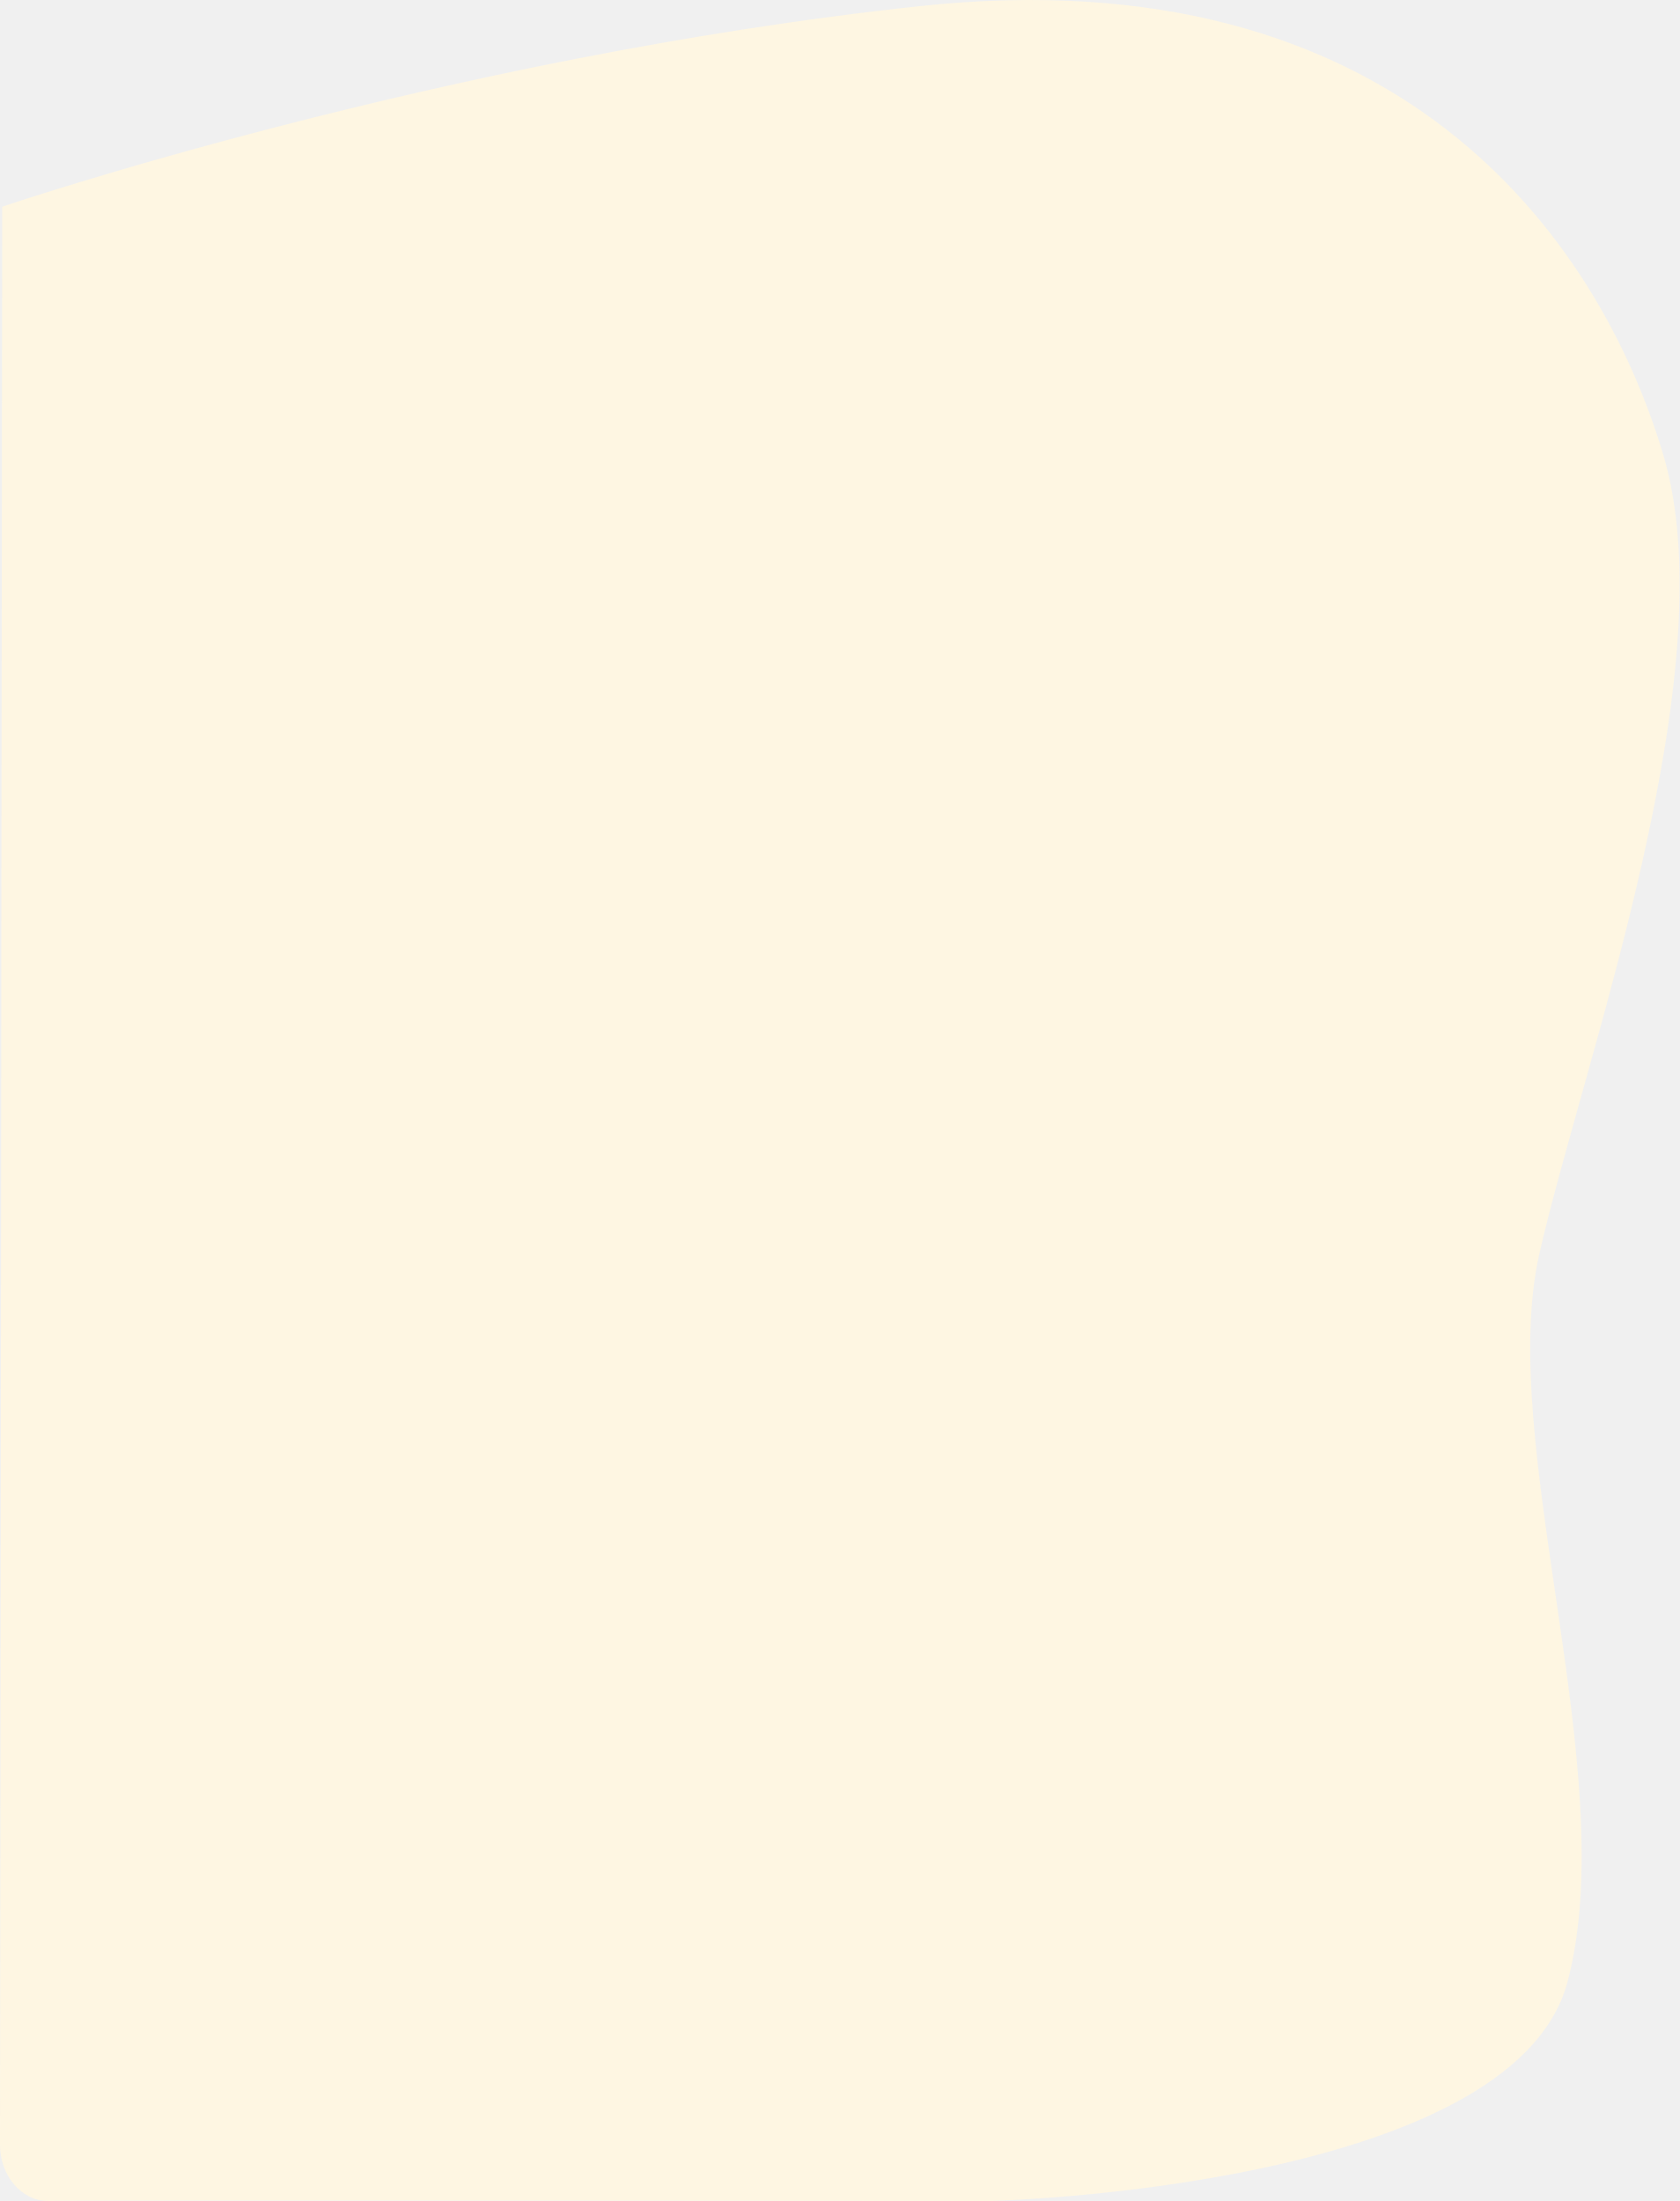
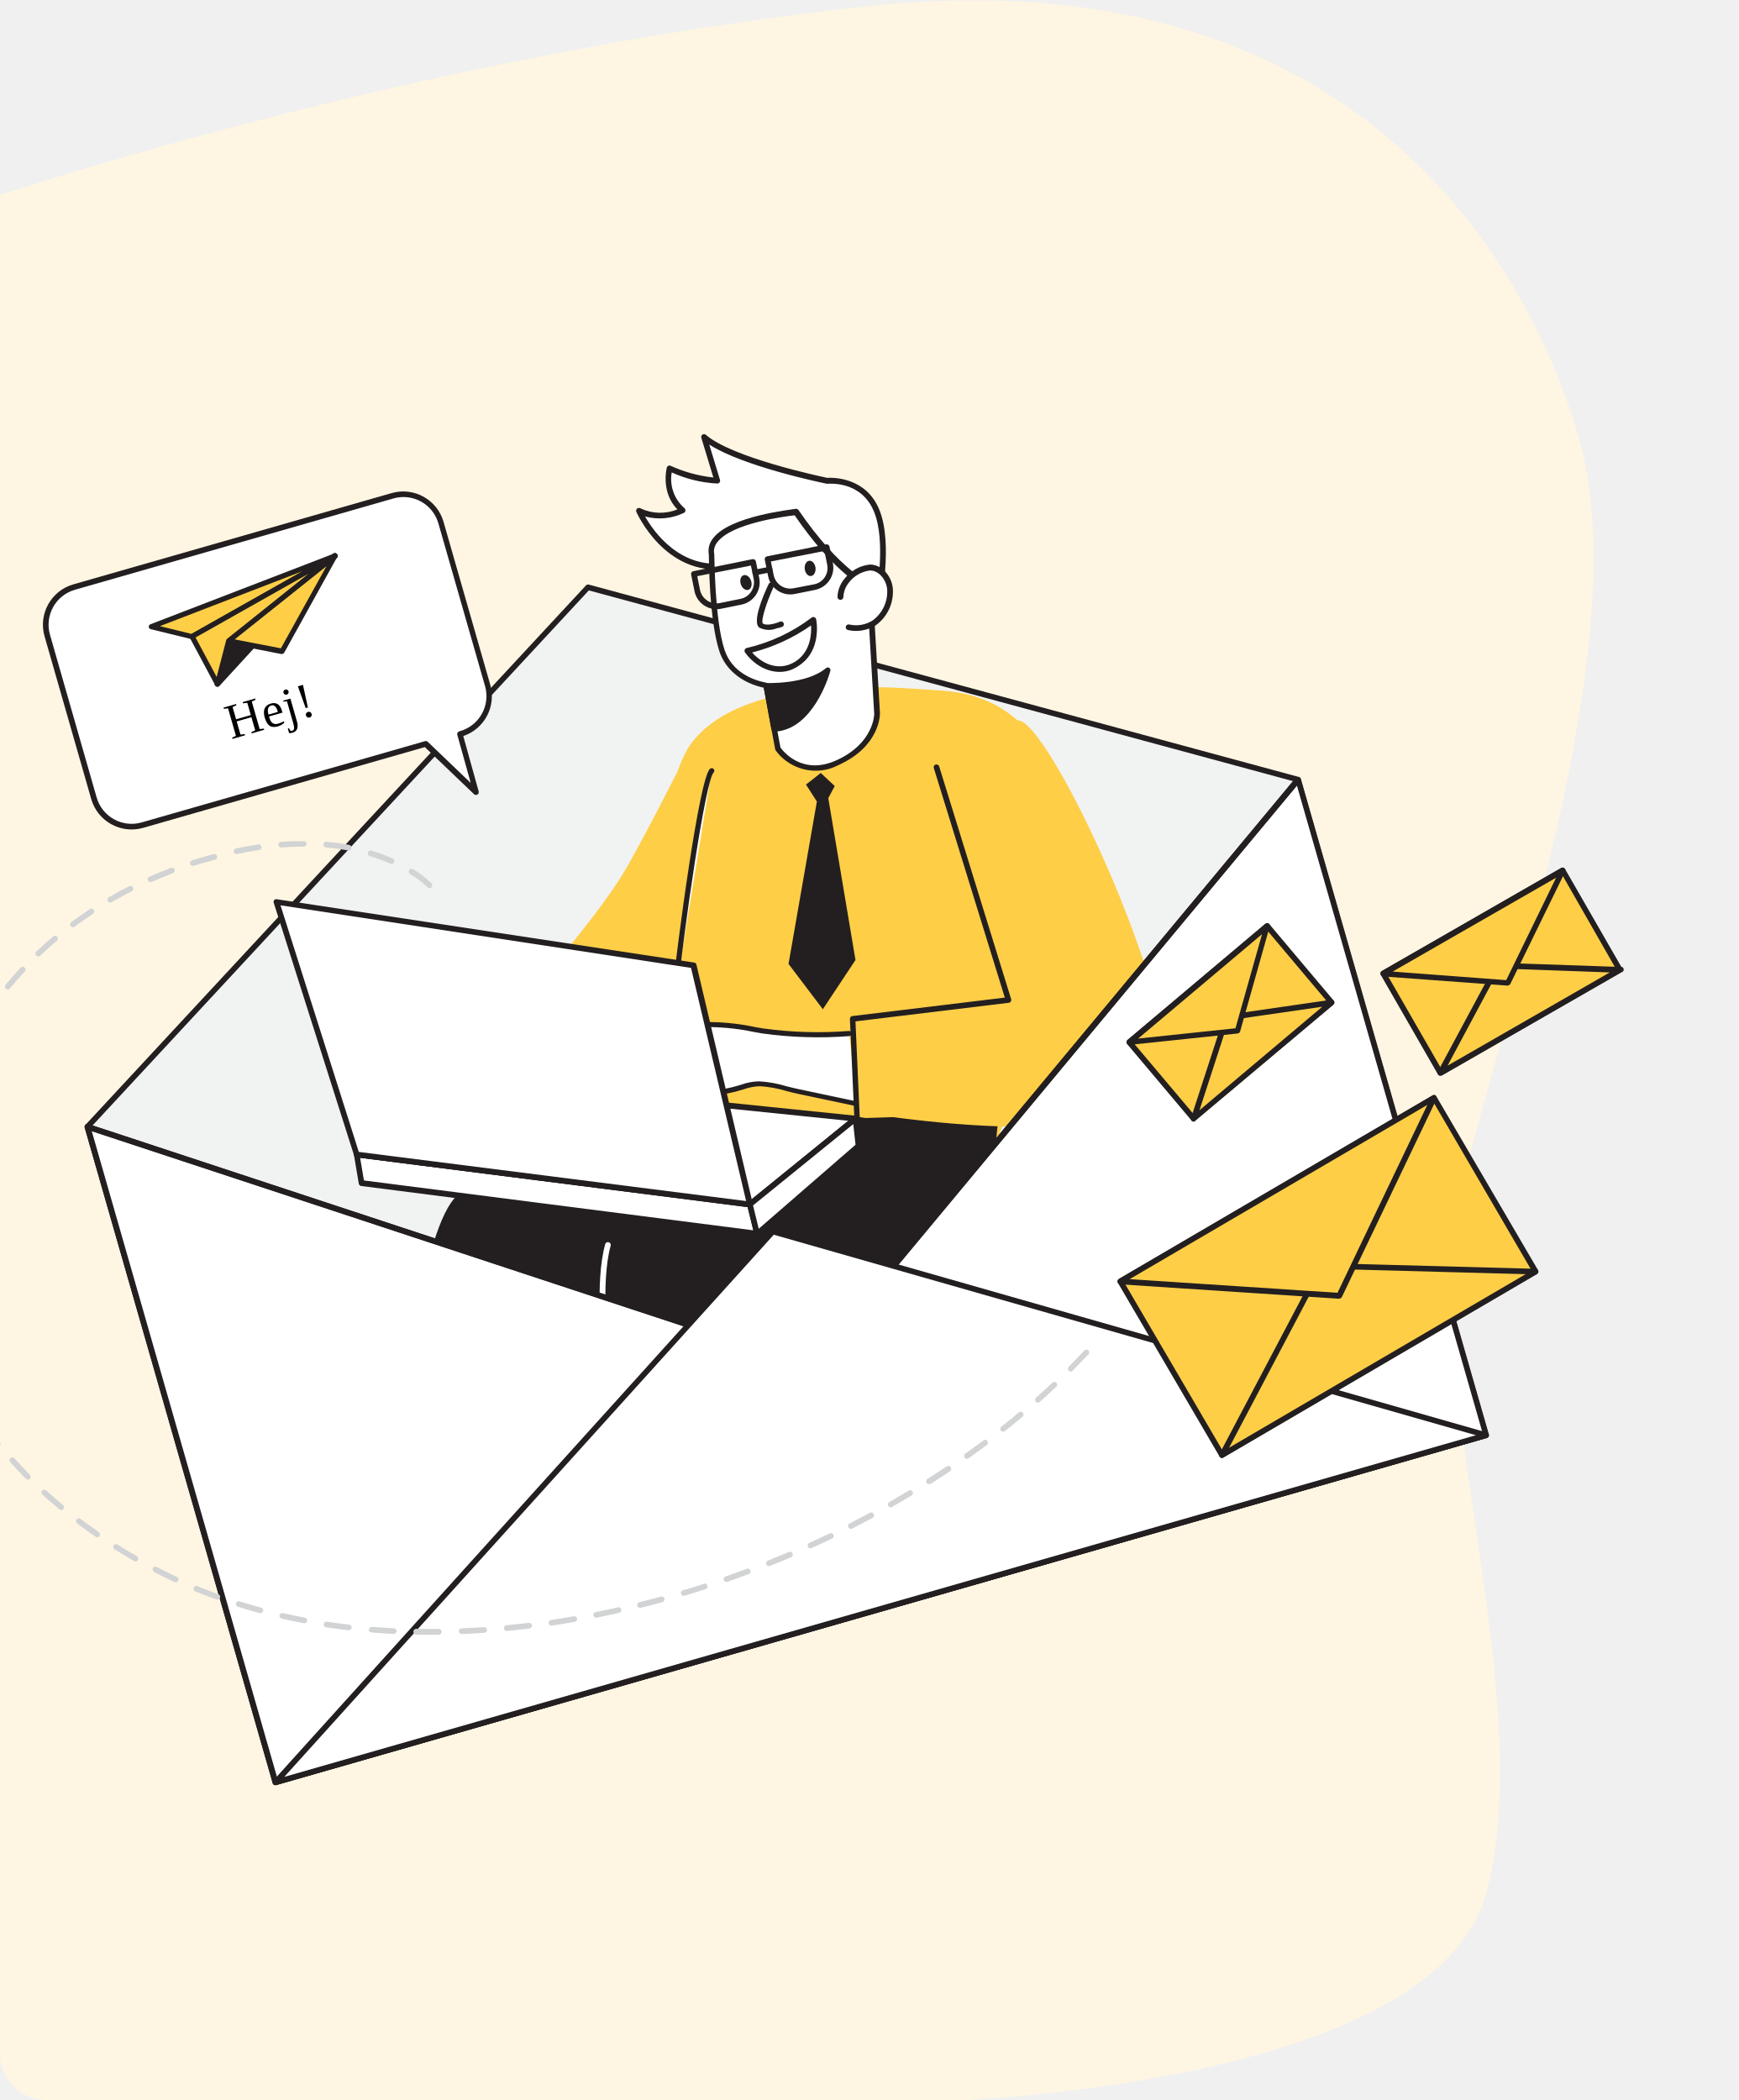
- <svg xmlns="http://www.w3.org/2000/svg" width="451.949" height="592.316" viewBox="0 0 451.949 592.316">
+ <svg xmlns="http://www.w3.org/2000/svg" width="490" height="592" viewBox="0 0 490 592">
  <defs>
-     <style>.a{fill:#fef6e2;}</style>
+     <style>.a{fill:#fef6e2;}.b{clip-path:url(#a);}.c{fill:#f1f2f2;}.d{fill:#231f20;}.e{fill:#fff;}.f{fill:#fece47;}.g{font-size:14px;letter-spacing:0.01em;}.h{fill:#d1d3d4;}</style>
+     <clipPath id="a">
+       <path class="a" d="M0,0H490a0,0,0,0,1,0,0V592a0,0,0,0,1,0,0H13A13,13,0,0,1,0,579V0A0,0,0,0,1,0,0Z" transform="translate(133 3578)" />
+     </clipPath>
  </defs>
-   <path class="a" d="M.589,196.881s118.65-40.28,247.165-54,182.358,62.278,199.8,120.765S425.685,427.821,414.182,478.8s22.354,139.98,7.634,195.7-155.285,59.071-155.285,59.071-252.759-.221-253.56,0C5.807,733.572,0,726.784,0,718.411Z" transform="translate(0 -141.256)" />
+   <g class="b" transform="translate(-133 -3578)">
+     <path class="a" d="M.589,196.881s118.65-40.28,247.165-54,182.358,62.278,199.8,120.765S425.685,427.821,414.182,478.8s22.354,139.98,7.634,195.7-155.285,59.071-155.285,59.071-252.759-.221-253.56,0C5.807,733.572,0,726.784,0,718.411Z" transform="translate(130.21 3436.855)" />
+     <g transform="translate(61.133 3769.266) rotate(-16)">
+       <path class="c" d="M354.938,107.308V299.541H0V107.308L177.477,0Z" transform="translate(57.976 40.799)" />
+       <path class="d" d="M355.782,301.14H.8a.8.8,0,0,1-.8-.8V108.111a.8.8,0,0,1,.4-.685L177.955.119a.78.78,0,0,1,.828,0L356.243,107.426a.8.8,0,0,1,.382.685V300.344a.8.8,0,0,1-.844.8ZM1.64,299.548H355.034V108.525L178.337,1.695,1.64,108.525Z" transform="translate(57.132 39.996)" />
+       <path class="e" d="M57.323,58.867s8.2-15.314,7.132-25.47S53.312,21.426,53.312,21.426,29,8.771,23.369,0l.191,12.83A35.737,35.737,0,0,1,11.573,5.842s-3.789,6.543.3,12.369c0,0-7.163,1.4-11.875-3.343,0,0,2.4,19.262,19.389,21.745C30.58,38.173,45.145,59.615,57.323,58.867Z" transform="translate(255.208 9.201)" />
+       <path class="d" d="M57.471,60.609c-6.718,0-13.929-6.049-20.9-11.891C30.585,43.7,24.95,38.959,20.078,38.259,2.7,35.712.037,15.973.005,15.814a.8.8,0,0,1,1.353-.653,12.926,12.926,0,0,0,9.965,3.184c-3.184-5.842.207-11.859.366-12.114a.78.78,0,0,1,1.194-.223A39.065,39.065,0,0,0,23.549,12.5L23.374.8a.764.764,0,0,1,.557-.764.8.8,0,0,1,.907.318c5.285,8.214,27.858,20.2,29.545,21.092,1.226.271,10.57,2.611,11.637,12.735,1.082,10.363-6.893,25.374-7.227,26.011a.8.8,0,0,1-.653.414Zm.621-.812ZM2.011,17.756c1.21,4.967,5.444,17.033,18.306,18.927,5.3.78,11.143,5.651,17.272,10.809,6.766,5.667,13.738,11.525,19.882,11.525H57.6c1.258-2.467,7.768-15.712,6.829-24.69-.987-9.551-10.077-11.143-10.459-11.27l-.223-.08C52.807,22.5,32.479,11.834,25,3.254l.159,10.411a.812.812,0,0,1-.3.637.8.8,0,0,1-.7.143A35.133,35.133,0,0,1,12.66,7.886a10.857,10.857,0,0,0,.669,10.665.86.86,0,0,1,.08.764.8.8,0,0,1-.589.478A15.712,15.712,0,0,1,2.011,17.756Z" transform="translate(254.439 8.271)" />
+       <path class="f" d="M89.351,141.88s39.176-47.453,45.655-83.7S118.849,13.608,110.953,10.9,61.908-8.869,41.245,6.031,0,113.879,0,113.879Z" transform="translate(210.572 84.722)" />
+       <path class="d" d="M46.753,93.92,88.89,41.388S118.212,4,101.832,0c0,0-22.732,2.961-59.87,15.919C30.93,19.755,11.971,63.563,0,93.92Z" transform="translate(111.924 179.912)" />
+       <path class="d" d="M47.575,95.5H.742a.78.78,0,0,1-.653-.35.8.8,0,0,1,0-.732C13.365,60.73,31.513,19.755,42.528,15.919,79.3,3.184,102.319,0,102.558,0h.287a6.654,6.654,0,0,1,5.11,4.33c3.773,10.825-16.73,37.154-17.606,38.2L48.2,95.066a.8.8,0,0,1-.621.43ZM2,93.9H47.193L88.963,41.611c.207-.255,20.837-26.743,17.367-36.74a5.014,5.014,0,0,0-3.852-3.263C100.472,1.878,78,5.221,42.926,17.431,34.84,20.249,20.322,47.39,1.92,93.9Z" transform="translate(111.103 179.132)" />
+       <path class="d" d="M53.423,82.506l10.7-26.059s26.107,7.816,43.522,1.258c12.257-4.616,16-20.455,21.538-33.286,0,0-73.226-17.351-89.574-24.419,0,0-1.019,0-19.755,19.675C11.477,28.51,4.807,55.429,0,82.506Z" transform="translate(175.821 191.326)" />
+       <path class="d" d="M54.227,84.109H.8a.8.8,0,0,1-.621-.286.828.828,0,0,1-.175-.637C6.121,48.8,12.886,27.471,20.082,19.941,39.057-.052,40.076,0,40.442.011a.924.924,0,0,1,.287,0c16.157,7.1,88.715,24.276,89.383,24.451a.766.766,0,0,1,.525,1.082c-1.035,2.388-2.022,4.935-2.977,7.386-4.282,11.032-8.723,22.445-19.023,26.329-16.078,6.049-38.969.159-43.331-1.051L54.88,83.679A.78.78,0,0,1,54.227,84.109ZM1.7,82.517H53.7L64.208,56.952a.78.78,0,0,1,.955-.462c.271,0,26.059,7.657,42.98,1.273,9.551-3.614,13.929-14.693,18.1-25.47.844-2.181,1.719-4.425,2.627-6.574-8.453-2.022-72.446-17.4-88.4-24.085-.907.685-4.664,3.98-19.262,19.341C14.415,28.219,7.681,49.47,1.743,82.517Z" transform="translate(175.017 190.519)" />
+       <path class="f" d="M114.246,0S96.736,19.1,86.962,28.654s-28.94,21.92-28.94,21.92S.874,55.174.269,56.081s0,19.882,0,19.882S56.111,86.677,66.3,84.83s34.225-18,34.225-18Z" transform="translate(137.571 90.752)" />
+       <path class="e" d="M9.268,45.786,7.5,63.759s3.184,10.315,15.314,8.469S37.141,62.071,37.141,62.071l7.864-35.117S37.73,21.7,30.869,1.167c0,0-25.342-4.776-26.218,5,0,0-5,17.511-4.632,26.759C.353,41.918,9.109,45.643,9.268,45.786Z" transform="translate(266.873 35.478)" />
+       <path class="d" d="M20.81,74.146A14.008,14.008,0,0,1,7.533,64.9a.653.653,0,0,1,0-.3L9.221,47.085C3.538,44,.227,39.125.02,33.777-.346,24.48,4.477,7.495,4.684,6.715A5.587,5.587,0,0,1,7.056,2.672C13.423-2.2,31.077,1.08,31.809,1.08a.828.828,0,0,1,.621.541c6.654,19.946,13.77,25.342,13.849,25.47a.812.812,0,0,1,.3.812L38.718,63.019c-.111.4-2.547,8.867-14.979,10.777A20.968,20.968,0,0,1,20.81,74.146ZM9.093,64.6c.446,1.242,3.789,9.392,14.327,7.768,11.414-1.751,13.658-9.551,13.674-9.551l7.752-34.591c-1.671-1.449-7.959-7.752-13.865-25.47-2.8-.478-17.7-2.77-23.05,1.289A4.139,4.139,0,0,0,6.164,7.113c0,.318-4.983,17.51-4.632,26.648.271,6.781,5.524,10.49,8.628,12.082a2.037,2.037,0,0,1,.382.239.78.78,0,0,1,.239.653Z" transform="translate(266.092 34.578)" />
+       <path class="e" d="M.111,5.794a7.784,7.784,0,0,1,2.977-3.9A9.758,9.758,0,0,1,10.331.111c2.945.828,4.441,4.425,3.8,7.418A10.841,10.841,0,0,1,7.2,15.409,9.44,9.44,0,0,1,0,14.644" transform="translate(303.043 57.244)" />
+       <path class="d" d="M5.335,17.469A10.172,10.172,0,0,1,.416,16.227a.8.8,0,1,1,.764-1.4,8.708,8.708,0,0,0,6.59.7,10.029,10.029,0,0,0,6.367-7.275c.525-2.5-.669-5.778-3.184-6.479a8.835,8.835,0,0,0-6.59,1.592A6.829,6.829,0,0,0,1.705,6.851.836.836,0,1,1,.114,6.342a8.532,8.532,0,0,1,3.279-4.3A10.427,10.427,0,0,1,11.352.149c3.47.955,5.062,5.094,4.378,8.341A11.668,11.668,0,0,1,8.216,17.1,9.852,9.852,0,0,1,5.335,17.469Z" transform="translate(302.245 56.362)" />
+       <path class="e" d="M6.167,0S-1.124,8.453.149,10.236s5.492,1.21,5.492,1.21" transform="translate(279.239 54.235)" />
+       <path class="d" d="M4.929,12.94A5.826,5.826,0,0,1,.264,11.348C-1.152,9.358,3.448,3.389,6.329.2A.8.8,0,0,1,7.523,1.24C4.021,5.315,1.236,9.645,1.57,10.52c.716.987,3.3,1.051,4.776.86a.8.8,0,1,1,.207,1.592,14.324,14.324,0,0,1-1.624-.032Z" transform="translate(278.471 53.632)" />
+       <ellipse class="d" cx="2.165" cy="1.528" rx="2.165" ry="1.528" transform="matrix(0.16, -0.987, 0.987, 0.16, 295.287, 54.815)" />
+       <ellipse class="d" cx="1.528" cy="2.165" rx="1.528" ry="2.165" transform="translate(277.056 49.653) rotate(-1.99)" />
+       <path class="d" d="M1.226,0S12.146,3.677,19.1.557c0,0-8.755,14.327-19.1,11.764Z" transform="translate(274.915 81.265)" />
+       <path class="d" d="M3.361,14.181a11.049,11.049,0,0,1-2.754-.334A.812.812,0,0,1,0,13L1.212.682a.828.828,0,0,1,.35-.6.8.8,0,0,1,.684,0c.111,0,10.729,3.534,17.32.573a.812.812,0,0,1,.923.207.8.8,0,0,1,0,.939C20.235,2.274,12.849,14.181,3.361,14.181Zm-1.7-1.735C8.805,13.7,15.189,6.429,17.863,2.895c-5.715,1.4-12.655-.3-15.17-1.035Z" transform="translate(274.133 80.519)" />
+       <path class="d" d="M12.261,12.8h-.525L5.862,12.34A6.368,6.368,0,0,1,.02,5.495L.4.719A.8.8,0,0,1,1.261,0L18.231,1.34a.828.828,0,0,1,.541.287.764.764,0,0,1,.191.573l-.382,4.776a6.367,6.367,0,0,1-6.367,5.842ZM1.93,1.658,1.612,5.574A4.776,4.776,0,0,0,5.989,10.7l5.874.462h0a4.648,4.648,0,0,0,3.47-1.114A4.775,4.775,0,0,0,17,6.864l.3-3.916Z" transform="translate(264.023 44.601)" />
+       <path class="d" d="M12.261,12.833h-.525l-5.874-.478A6.367,6.367,0,0,1,.02,5.511L.4.735A.8.8,0,0,1,1.261,0L18.231,1.356a.78.78,0,0,1,.716.844l-.366,4.776a6.367,6.367,0,0,1-6.367,5.858Zm-.4-1.592a4.671,4.671,0,0,0,5.062-4.314l.318-3.916L1.914,1.69l-.3,3.9a4.776,4.776,0,0,0,4.378,5.126Z" transform="translate(285.131 46.305)" />
+       <path class="d" d="M4.874,1.927h0L.735,1.593A.8.8,0,0,1,0,.733.828.828,0,0,1,.862,0L5,.335A.8.8,0,0,1,5,1.927Z" transform="translate(281.152 48.965)" />
+       <path class="d" d="M10.533,12.659c-4.983,0-8.914-3.852-10.49-8.341A.8.8,0,0,1,.17,3.569a.7.7,0,0,1,.669-.318A48.249,48.249,0,0,0,20.769.067a.8.8,0,0,1,.78.08.78.78,0,0,1,.334.716c0,.366-.828,9.105-8.516,11.3a9.933,9.933,0,0,1-2.834.494ZM1.953,4.89c1.671,3.518,5.54,7.386,10.936,5.826,4.967-1.417,6.622-6.224,7.147-8.58A50.812,50.812,0,0,1,1.953,4.89Z" transform="translate(272.93 66.314)" />
+       <path class="f" d="M86.454,4.342c9.265,4.346,24.308,106.161,7.959,113.022C68.944,127.982,0,91.895,0,91.895L13.563,65.2S60.4,79.144,63.643,69.625,50.812,7.749,56.288,2.05,86.454,4.342,86.454,4.342Z" transform="translate(255.462 106.022)" />
+       <path class="e" d="M79.543,15.691A111.336,111.336,0,0,1,56.381,8.257c-5.7-2.722-10.618-5.333-16.969-6.7A68.29,68.29,0,0,0,15.423.664a1.99,1.99,0,0,0-.907.3c-.939.8.446,2.165,1.592,2.531A32.251,32.251,0,0,0,25.658,4.8,91.581,91.581,0,0,0,1.78,10.295C.9,10.629-.13,11.25.013,12.157s1.671,1.178,2.754,1L21.71,9.976A43.951,43.951,0,0,0,7.766,14.051c-.621.3-1.337.748-1.369,1.449,0,1.21,1.687,1.433,2.881,1.194a102.006,102.006,0,0,0,17.033-5.014l-12.56,5.174a1.671,1.671,0,0,0,1.21,2.053,4.966,4.966,0,0,0,2.627-.207l13.419-3.6-8.612,3.184c-1.353.493-2.993,1.417-2.77,2.849.255,1.687,2.595,1.815,4.282,1.592a90.973,90.973,0,0,1,20.169-.748c2.467.143,4.935-.271,7.291.446,3.391,1.035,6.813,3.486,9.965,5.142,4.935,2.579,9.854,5.205,14.773,7.832" transform="translate(192.045 166.307)" />
+       <path class="d" d="M76.8,36.656a.7.7,0,0,1-.35-.08q-7.354-3.932-14.772-7.832c-.987-.509-2.006-1.114-3.04-1.735a33.574,33.574,0,0,0-6.8-3.343,15.138,15.138,0,0,0-4.6-.4H44.723a89.6,89.6,0,0,0-20.01.748,6.16,6.16,0,0,1-4.171-.589,2.308,2.308,0,0,1-.939-1.592,2.547,2.547,0,0,1,.939-2.356l-2.069.557a5.4,5.4,0,0,1-3.04.191,2.69,2.69,0,0,1-1.592-1.385,1.958,1.958,0,0,1,0-1.592c-1.226.286-2.436.557-3.661.812A4.011,4.011,0,0,1,7,17.522a1.7,1.7,0,0,1-.589-1.4c0-1.242,1.305-1.847,1.767-2.069l.923-.43-5.492.923a4.075,4.075,0,0,1-2.849-.414,1.8,1.8,0,0,1-.732-1.194c-.1-.637,0-1.831,2.229-2.643a91.549,91.549,0,0,1,17.4-4.776,30.509,30.509,0,0,1-3.04-.6,3.566,3.566,0,0,1-2.42-2.26,1.592,1.592,0,0,1,.541-1.512A2.5,2.5,0,0,1,15.99.68a68.656,68.656,0,0,1,24.244.891A64.519,64.519,0,0,1,55.341,7.366l2.038.971a112.42,112.42,0,0,0,22.907,7.291.732.732,0,0,1,.541.876.716.716,0,0,1-.875.541,114.524,114.524,0,0,1-23.3-7.466l-2.038-.987A63.675,63.675,0,0,0,39.82,2.924a66.86,66.86,0,0,0-23.735-.876,1.018,1.018,0,0,0-.525.143c0,.446.684,1.051,1.353,1.258a31.838,31.838,0,0,0,9.328,1.274h0a.732.732,0,0,1,0,1.449,91.277,91.277,0,0,0-23.655,5.46c-.637.239-1.369.669-1.305,1.067a.334.334,0,0,0,.143.239,2.706,2.706,0,0,0,1.767.159l14.661-2.483a43.556,43.556,0,0,1,4.314-.732.748.748,0,0,1,.812.621.732.732,0,0,1-.6.828l-4.25.716a43.267,43.267,0,0,0-9.551,3.3c-.78.382-.955.669-.955.828a.271.271,0,0,0,.1.239,2.69,2.69,0,0,0,1.894.207,101.3,101.3,0,0,0,16.937-4.983.732.732,0,0,1,.939.4.748.748,0,0,1-.4.955l-12.194,5.03a.35.35,0,0,0,0,.207,1.226,1.226,0,0,0,.7.621,4.155,4.155,0,0,0,2.229-.207L31.24,15.023a.732.732,0,0,1,.43,1.385l-8.6,3.184c-.748.271-2.467,1.019-2.308,2.054a.876.876,0,0,0,.366.6,4.569,4.569,0,0,0,3.072.334,90.736,90.736,0,0,1,20.344-.764h2.4A16.062,16.062,0,0,1,52,22.282a32.954,32.954,0,0,1,7.1,3.486c1.019.589,2.022,1.178,2.993,1.687q7.4,3.884,14.772,7.832a.716.716,0,0,1,.3.987A.7.7,0,0,1,76.8,36.656Z" transform="translate(191.414 165.654)" />
+       <path class="e" d="M28.654,0C25.358,1.926,7.689,41.659,0,60.618" transform="translate(226.077 100.128)" />
+       <path class="d" d="M.736,62.106a.732.732,0,0,1-.684-1C7.008,43.863,25.219,2.316,28.976.119a.732.732,0,1,1,.748,1.258C26.907,2.968,10.1,40.106,1.4,61.644A.716.716,0,0,1,.736,62.106Z" transform="translate(225.388 99.373)" />
+       <path class="e" d="M.907,0,0,8.087,103.232,52.547l.318-8.5Z" transform="translate(127.843 176.522)" />
+       <path class="d" d="M104.034,54.053a.715.715,0,0,1-.318,0L.483,9.593a.8.8,0,0,1-.478-.828L.913.678a.748.748,0,0,1,.4-.589.764.764,0,0,1,.716,0L104.671,44.1a.78.78,0,0,1,.478.764l-.318,8.5a.828.828,0,0,1-.382.653A.764.764,0,0,1,104.034,54.053ZM1.645,8.3,103.27,52.063l.271-6.813L2.378,1.84Z" transform="translate(127.041 175.812)" />
+       <path class="e" d="M0,14.017S30.07-.405,30.834.009s107.117,42.98,107.117,42.98L102.643,58.064Z" transform="translate(128.75 162.505)" />
+       <path class="d" d="M103.44,59.624a.764.764,0,0,1-.318,0L.478,15.513A.8.8,0,0,1,0,14.8a.78.78,0,0,1,.446-.732C30.9-.549,31.567-.183,32.013.072,33.6.788,138,42.591,139.05,43.052a.764.764,0,0,1,.493.732.78.78,0,0,1-.478.732L103.758,59.592A.764.764,0,0,1,103.44,59.624ZM2.723,14.733,103.44,57.968l33.222-14.12c-16.428-6.59-99.905-40-105.159-42.2-2.069.478-17.988,7.927-28.781,13.085Z" transform="translate(127.954 161.741)" />
+       <path class="e" d="M0,23.575,34.3,7.609,35.626,0,.318,15.075Z" transform="translate(231.075 205.494)" />
+       <path class="d" d="M.8,25.168a.732.732,0,0,1-.446-.127.764.764,0,0,1-.35-.7l.318-8.5a.828.828,0,0,1,.478-.7L36.121.065a.764.764,0,0,1,.8.111A.748.748,0,0,1,37.2.94L35.9,8.533a.844.844,0,0,1-.446.589L1.132,25.041A.829.829,0,0,1,.8,25.168Zm1.1-8.755-.271,6.765L34.386,7.929l.987-5.762Z" transform="translate(230.277 204.697)" />
+       <path class="e" d="M2.117,74.706,0,0,108.072,49.618l-3.311,69.135Z" transform="translate(126.633 101.816)" />
+       <path class="d" d="M105.573,120.318a.764.764,0,0,1-.318,0L2.611,76.207a.78.78,0,0,1-.478-.716L0,.784A.8.8,0,0,1,.366.1.78.78,0,0,1,1.13.1L109.266,49.671a.764.764,0,0,1,.462.748l-3.311,69.135a.8.8,0,0,1-.366.637A.716.716,0,0,1,105.573,120.318ZM3.693,74.933l101.131,43.41,3.184-67.463L1.64,2.026Z" transform="translate(125.821 101.047)" />
+       <path class="d" d="M22.658,100.908a.859.859,0,0,1-.334,0L.467,90.832a.8.8,0,0,1-.446-.907L6.628,62.29a.78.78,0,0,1,.907-.6L50.261,68.53,48.86.812A.78.78,0,0,1,49.64,0h0a.812.812,0,0,1,.8.78l1.417,68.673a.764.764,0,0,1-.287.6.78.78,0,0,1-.637.191L7.949,63.372,1.661,89.654l21.267,9.663a.857.857,0,0,1-.271,1.592Z" transform="translate(266.282 115.824)" />
+       <path class="e" d="M11.286,2.685C7.577-.117,3.136-1.6,0,2.685Z" transform="translate(88.237 271.147)" />
+       <path class="d" d="M12.047,4.147H.76a.748.748,0,0,1-.653-.4.732.732,0,0,1,0-.764A6.733,6.733,0,0,1,4.6.071C6.9-.279,9.547.66,12.429,2.841a.748.748,0,0,1,.255.812.764.764,0,0,1-.637.494ZM2.384,2.7H9.627A7.736,7.736,0,0,0,4.851,1.5,4.776,4.776,0,0,0,2.384,2.7Z" transform="translate(87.477 270.418)" />
+       <path class="e" d="M.79,30.2H.662A.8.8,0,0,1,.01,29.3C.137,28.5,3.193,9.812,9.1.325a.8.8,0,0,1,1.353.828C4.769,10.37,1.6,29.361,1.57,29.552A.78.78,0,0,1,.79,30.2Z" transform="translate(180.062 219.718)" />
+       <path class="d" d="M18.673,1.99,20.3,7.434,0,49.236,5.778,64.184,18.45,53.375,23.655,7.4l2.69-2.77L23.576,0Z" transform="translate(260.556 109.186)" />
+       <path class="e" d="M354.938,0V192.233H0V0L177.477,120.854Z" transform="translate(57.976 148.107)" />
+       <path class="d" d="M355.782,193.844H.8a.8.8,0,0,1-.8-.8V.814a.78.78,0,0,1,.43-.7.812.812,0,0,1,.828,0L178.273,120.682,355.288.114a.78.78,0,0,1,.812,0,.764.764,0,0,1,.43.7V193.048A.8.8,0,0,1,355.782,193.844ZM1.64,192.252H355.034V2.311L178.814,122.337a.828.828,0,0,1-.891,0L1.64,2.311Z" transform="translate(57.132 147.293)" />
+       <path class="d" d="M178.265,122.451a.859.859,0,0,1-.446-.127L.343,1.453A.8.8,0,0,1,.136.355.812.812,0,0,1,1.25.132L178.265,120.7,355.28.132a.8.8,0,0,1,1.1.223.78.78,0,0,1-.207,1.1L178.711,122.323A.907.907,0,0,1,178.265,122.451Z" transform="translate(57.187 147.306)" />
+       <path class="e" d="M0,110.619,177.461,0,354.938,110.619Z" transform="translate(57.976 229.722)" />
+       <path class="d" d="M355.782,112.2H.8a.8.8,0,0,1-.764-.573.78.78,0,0,1,.35-.891L177.955.118a.812.812,0,0,1,.844,0L356.243,110.737a.78.78,0,0,1,.35.891A.8.8,0,0,1,355.782,112.2ZM3.63,110.609H353.06L178.384,1.726Z" transform="translate(57.132 228.935)" />
+       <rect class="f" width="102.405" height="56.766" transform="translate(325.783 270.207) rotate(-14.34)" />
+       <path class="d" d="M14.859,81.987a.938.938,0,0,1-.414-.111.892.892,0,0,1-.366-.493l-14.056-55A.812.812,0,0,1,.6,25.412L99.816.054a.876.876,0,0,1,.6,0,.764.764,0,0,1,.366.493l14.056,55a.8.8,0,0,1-.573.971L15.05,81.876ZM1.773,26.829,15.432,80.284l97.677-24.976L99.53,1.789Z" transform="translate(324.989 244.027)" />
+       <path class="f" d="M0,43.537,41.723,0l57.5,18.163Z" transform="translate(339.847 281.68)" />
+       <path class="d" d="M.8,45.129a.8.8,0,0,1-.684-.4.764.764,0,0,1,.111-.955L41.953.254a.812.812,0,0,1,.812-.223l57.5,18.179a.8.8,0,0,1,.557.78.812.812,0,0,1-.6.748L.994,45.1ZM42.764,1.7,3.3,42.868,97.127,18.879Z" transform="translate(339.044 280.885)" />
+       <path class="f" d="M0,25.374,58.2,46.291,99.221,0Z" transform="translate(325.791 244.845)" />
+       <path class="d" d="M59,47.827a.747.747,0,0,1-.271,0L.526,26.91A.8.8,0,0,1,0,26.13a.812.812,0,0,1,.589-.748L99.811.023a.812.812,0,0,1,.875.35.8.8,0,0,1-.08.955L59.584,47.6a.764.764,0,0,1-.589.223ZM3.5,26.241,58.756,46.092,97.693,2.156Z" transform="translate(324.994 244.105)" />
+       <rect class="f" width="58.326" height="32.331" transform="matrix(0.971, -0.24, 0.24, 0.971, 420.949, 207.214)" />
+       <path class="d" d="M8.555,46.973a.812.812,0,0,1-.78-.6L.022,14.992A.812.812,0,0,1,.6,14.021L57.218.029A.764.764,0,0,1,58.173.6l7.768,31.376a.8.8,0,0,1-.1.6.764.764,0,0,1-.493.366L8.746,46.941Zm-6.8-31.6L9.144,45.206,64.206,31.6,56.9,1.764Z" transform="translate(420.15 192.411)" />
+       <path class="f" d="M0,24.61,23.958,0,56.607,10.6Z" transform="translate(428.705 213.978)" />
+       <path class="d" d="M.795,26.193a.764.764,0,0,1-.684-.4.8.8,0,0,1,.111-.955L24.179.246a.78.78,0,0,1,.812-.207l32.665,10.6a.8.8,0,1,1,0,1.592L1.049,26.225ZM24.975,1.71,3.31,24,54.5,11.341Z" transform="translate(427.91 213.191)" />
+       <path class="f" d="M0,14.008,33.047,26.17,56.623,0Z" transform="translate(420.937 193.205)" />
+       <path class="d" d="M33.845,27.708a.91.91,0,0,1-.287,0L.511,15.546A.8.8,0,0,1,0,14.75a.78.78,0,0,1,.589-.732L57.213.025a.8.8,0,0,1,.876.35.812.812,0,0,1-.1.955L34.434,27.453a.86.86,0,0,1-.589.255ZM3.5,14.973l30.1,11.143L55.08,2.238Z" transform="translate(420.155 192.463)" />
+       <rect class="f" width="50.844" height="28.176" transform="translate(346.801 206.075) rotate(-24.12)" />
+       <path class="d" d="M12.316,48.081a.78.78,0,0,1-.732-.462L.075,21.9a.78.78,0,0,1,.4-1.051L46.86.071a.812.812,0,0,1,1.067.4L59.4,26.114a.8.8,0,0,1,0,.6.876.876,0,0,1-.414.446l-46.4,20.694A.811.811,0,0,1,12.316,48.081ZM1.842,21.975l10.872,24.26L57.653,26.114,46.8,1.854Z" transform="translate(346.012 184.57)" />
+       <path class="f" d="M0,24.8,16.73,0,46.387,4.027Z" transform="translate(358.329 206.974)" />
+       <path class="d" d="M.821,26.4a.78.78,0,0,1-.669-1.242L16.9.357a.8.8,0,0,1,.764-.35L47.319,4.05A.8.8,0,0,1,48,4.718a.812.812,0,0,1-.462.844L1.139,26.256A.812.812,0,0,1,.821,26.4ZM17.933,1.646l-14.9,22.1,41.309-18.5Z" transform="translate(357.508 206.251)" />
+       <path class="f" d="M0,20.774l30.245,5.317L46.4,0Z" transform="translate(346.804 185.293)" />
+       <path class="d" d="M31.016,27.673h-.127L.643,22.356a.78.78,0,0,1-.637-.685.8.8,0,0,1,.462-.828L46.855.07a.812.812,0,0,1,.939.207.78.78,0,0,1,0,.939L31.637,27.322a.812.812,0,0,1-.621.35ZM3.477,21.305l27.157,4.776L45.152,2.648Z" transform="translate(346.017 184.507)" />
+       <path class="e" d="M104.379,0H11.032A11.032,11.032,0,0,0,0,11.032V58.788A11.032,11.032,0,0,0,11.032,69.819H94.143l9.9,16.969.127-16.969h.271a11.032,11.032,0,0,0,11.032-11.032V11.032A11.032,11.032,0,0,0,104.379,0Z" transform="translate(85.228 0.796)" />
+       <path class="d" d="M104.777,88.38a.8.8,0,0,1-.685-.4L94.429,71.411h-82.6A11.844,11.844,0,0,1,0,59.583V11.828A11.843,11.843,0,0,1,11.828,0h93.347A11.828,11.828,0,0,1,117,11.828V59.583A11.827,11.827,0,0,1,105.7,71.4L105.572,87.6a.764.764,0,0,1-.589.748.43.43,0,0,1-.207.032ZM11.828,1.592A10.252,10.252,0,0,0,1.592,11.828V59.583A10.252,10.252,0,0,0,11.828,69.819H94.939a.8.8,0,0,1,.7.4l8.437,14.47.1-14.072a.8.8,0,0,1,.8-.8h.271a10.252,10.252,0,0,0,10.236-10.236V11.828A10.236,10.236,0,0,0,105.238,1.592Z" transform="translate(84.432 0)" />
+       <path class="d" d="M0,25.6,41.834,0,6.383,14.757Z" transform="translate(127.556 12.608)" />
+       <path class="d" d="M.791,27.2a.8.8,0,0,1-.557-.239.812.812,0,0,1-.127-.971L6.474,15.168a.78.78,0,0,1,.382-.334L42.306.061a.8.8,0,0,1,.716,1.417L1.2,27.075A.8.8,0,0,1,.791,27.2Zm6.941-11L3.1,24.051,33.5,5.49Z" transform="translate(126.765 11.798)" />
+       <path class="f" d="M0,14.757l13.69,6.988L35.451,0Z" transform="translate(133.939 12.608)" />
+       <path class="d" d="M14.434,23.238a.8.8,0,0,1-.334,0L.426,16.249a.732.732,0,0,1-.414-.8.7.7,0,0,1,.446-.637L35.908.044a.732.732,0,0,1,.78,1.194L14.944,23.015a.748.748,0,0,1-.509.223ZM2.479,15.581l11.859,6.033L33.123,2.846Z" transform="translate(133.195 11.847)" />
+       <path class="f" d="M55.27,0,10.236,10.745,0,4.9Z" transform="translate(114.121 12.608)" />
+       <path class="d" d="M10.967,12.21a.684.684,0,0,1-.35-.1L.365,6.257A.725.725,0,0,1,.667,4.9L55.937,0a.764.764,0,0,1,.78.6.732.732,0,0,1-.541.828L11.142,12.21ZM3.1,6.145l7.959,4.569L46.083,2.325Z" transform="translate(113.39 11.906)" />
+       <path class="f" d="M0,10.745,3.2,25.6,9.583,14.757,45.034,0Z" transform="translate(124.356 12.608)" />
+       <path class="d" d="M3.9,27.047H3.791a.716.716,0,0,1-.589-.573L.018,11.638a.716.716,0,0,1,.541-.86L45.577.017a.764.764,0,0,1,.876.478.748.748,0,0,1-.414.907L10.8,16.063,4.539,26.7A.748.748,0,0,1,3.9,27.047ZM1.594,12.02,4.253,24.357,9.7,15.124a.716.716,0,0,1,.35-.3L37.109,3.535Z" transform="translate(123.654 11.874)" />
+       <text class="g" transform="translate(126.977 54.243)">
+         <tspan x="0" y="0">Hej!</tspan>
+       </text>
+       <path class="h" d="M183.192,237.58a.8.8,0,0,1,0-1.592c2.117,0,4.234,0,6.367-.159a.8.8,0,0,1,0,1.592C187.426,237.5,185.293,237.548,183.192,237.58Zm-6.367,0h0c-2.117,0-4.25,0-6.367-.159a.8.8,0,0,1-.764-.812.828.828,0,0,1,.828-.78c2.117.08,4.218.127,6.367.159a.8.8,0,0,1,0,1.592Zm19.1-.446a.78.78,0,0,1-.78-.748.8.8,0,0,1,.748-.844c2.1-.111,4.218-.255,6.367-.43a.78.78,0,0,1,.844.732.8.8,0,0,1-.732.86c-2.117.159-4.234.3-6.367.43Zm-31.837,0h0c-2.133-.127-4.25-.271-6.367-.446a.8.8,0,0,1,.127-1.592c2.117.175,4.218.318,6.367.446a.8.8,0,1,1,0,1.592Zm44.572-1a.828.828,0,0,1-.8-.716.8.8,0,0,1,.716-.876q3.184-.334,6.367-.716a.8.8,0,1,1,.207,1.592q-3.184.414-6.367.716Zm-57.2,0h-.08c-2.117-.239-4.234-.493-6.367-.764a.8.8,0,0,1,.207-1.592c2.085.271,4.187.525,6.367.748a.8.8,0,1,1-.1,1.592ZM221.3,234.54a.8.8,0,0,1-.78-.669.78.78,0,0,1,.669-.907c2.085-.318,4.187-.653,6.272-1a.78.78,0,0,1,.907.653.764.764,0,0,1-.637.907c-2.1.366-4.2.7-6.367,1.019Zm-82.443-.127h-.127c-2.1-.334-4.2-.7-6.288-1.082a.809.809,0,0,1,.287-1.592c2.085.4,4.171.748,6.256,1.082a.8.8,0,0,1-.127,1.592Zm95-2.022a.8.8,0,1,1-.159-1.592c2.085-.414,4.171-.844,6.224-1.289a.815.815,0,1,1,.35,1.592l-6.256,1.289Zm-107.5-.318h-.175c-2.085-.446-4.155-.923-6.224-1.433a.78.78,0,0,1-.573-.955.8.8,0,0,1,.955-.589c2.054.509,4.107.971,6.176,1.417a.8.8,0,0,1,.6.955.78.78,0,0,1-.812.6Zm119.867-2.4a.78.78,0,0,1-.764-.6.8.8,0,0,1,.573-.971q3.1-.764,6.161-1.592a.8.8,0,0,1,.971.557.828.828,0,0,1-.557.987c-2.054.541-4.123,1.066-6.192,1.592Zm-132.3-.6h-.223c-2.054-.573-4.091-1.162-6.129-1.783a.831.831,0,0,1,.478-1.592c2.006.621,4.043,1.21,6.081,1.767a.812.812,0,0,1,.557.987.8.8,0,0,1-.732.621Zm144.6-2.722a.8.8,0,0,1-.223-1.592c2.038-.589,4.059-1.226,6.065-1.863a.833.833,0,0,1,.494,1.592c-2.022.653-4.059,1.273-6.113,1.878a.509.509,0,0,1-.191-.016Zm-156.767-1.019a.714.714,0,0,1-.255,0c-2.022-.684-4.027-1.417-6-2.165a.8.8,0,0,1,.557-1.48c1.974.732,3.948,1.449,5.954,2.133a.812.812,0,0,1,.493,1.019.78.78,0,0,1-.716.493Zm168.9-2.9a.78.78,0,0,1-.748-.525.812.812,0,0,1,.493-1.019c2.006-.7,4-1.433,5.969-2.181a.78.78,0,0,1,1.019.462.8.8,0,0,1-.462,1.035c-1.974.748-3.98,1.48-6,2.2a.748.748,0,0,1-.239.032ZM89.877,220.834a.684.684,0,0,1-.3,0c-1.974-.828-3.948-1.687-5.858-2.547a.8.8,0,0,1-.382-1.067.78.78,0,0,1,1.051-.382c1.894.86,3.836,1.719,5.794,2.531a.78.78,0,0,1,.43,1.035.764.764,0,0,1-.7.414ZM282.588,217.9a.764.764,0,0,1-.732-.494.78.78,0,0,1,.43-1.035c1.958-.812,3.9-1.592,5.826-2.5a.8.8,0,0,1,1.051.414.812.812,0,0,1-.4,1.051c-1.942.86-3.9,1.687-5.874,2.515a1,1,0,0,1-.271.032ZM78.352,215.533a.941.941,0,0,1-.35-.08c-1.91-.955-3.8-1.958-5.651-2.977a.8.8,0,0,1-.318-1.082.812.812,0,0,1,1.082-.318c1.831,1.019,3.709,2.006,5.6,2.945a.828.828,0,0,1,.35,1.082.812.812,0,0,1-.716.43Zm215.9-2.8a.764.764,0,0,1-.716-.446.8.8,0,0,1,.366-1.067c1.91-.923,3.8-1.863,5.683-2.834a.8.8,0,0,1,.732,1.417c-1.894.971-3.789,1.926-5.731,2.849a.653.653,0,0,1-.334.064ZM67.224,209.388a.8.8,0,0,1-.414-.127c-1.831-1.1-3.645-2.245-5.412-3.407a.8.8,0,0,1-.223-1.1.78.78,0,0,1,1.1-.223c1.751,1.146,3.55,2.276,5.365,3.375a.8.8,0,0,1,.271,1.082A.812.812,0,0,1,67.224,209.388Zm238.334-2.531a.828.828,0,0,1-.7-.4.812.812,0,0,1,.318-1.083c1.847-1.035,3.677-2.1,5.476-3.184a.8.8,0,0,1,.828,1.369q-2.722,1.592-5.54,3.184A.8.8,0,0,1,305.558,206.857ZM56.607,202.368a.828.828,0,0,1-.462-.143q-2.611-1.894-5.11-3.868a.8.8,0,0,1-.127-1.114.828.828,0,0,1,1.13-.127c1.592,1.305,3.327,2.579,5.03,3.82a.8.8,0,0,1,.191,1.114.812.812,0,0,1-.653.318Zm-9.965-7.959a.828.828,0,0,1-.525-.191c-1.433-1.258-2.865-2.547-4.234-3.836l-.493-.478a.78.78,0,0,1,0-1.114.8.8,0,0,1,1.13,0l.478.462c1.369,1.289,2.77,2.563,4.2,3.789a.8.8,0,0,1-.525,1.4Zm-9.233-8.755a.812.812,0,0,1-.573-.239c-1.5-1.592-2.961-3.184-4.362-4.68a.78.78,0,0,1,0-1.114.8.8,0,0,1,1.13,0c1.4,1.592,2.849,3.184,4.33,4.632a.8.8,0,0,1,0,1.13.859.859,0,0,1-.525.334Zm-8.5-9.551a.812.812,0,0,1-.621-.3c-1.369-1.592-2.69-3.343-3.964-5.014a.812.812,0,0,1,.159-1.114.8.8,0,0,1,1.114.159c1.258,1.592,2.579,3.327,3.916,4.967a.78.78,0,0,1-.1,1.114.812.812,0,0,1-.509.334Zm-7.657-10.172a.78.78,0,0,1-.653-.35c-1.21-1.767-2.388-3.582-3.486-5.381a.8.8,0,0,1,1.353-.828c1.082,1.767,2.245,3.566,3.438,5.317a.78.78,0,0,1-.207,1.1.748.748,0,0,1-.446.287ZM14.6,155.09a.812.812,0,0,1-.7-.414c-1.035-1.878-2.022-3.8-2.945-5.7a.8.8,0,0,1,.382-1.067.78.78,0,0,1,1.051.366c.907,1.878,1.894,3.773,2.9,5.635a.764.764,0,0,1-.3,1.067.7.7,0,0,1-.382.255ZM9.042,143.756a.8.8,0,0,1-.748-.493C7.482,141.3,6.7,139.283,6,137.293a.8.8,0,0,1,1.5-.541c.7,1.974,1.465,3.964,2.276,5.906a.812.812,0,0,1-.43,1.035A.733.733,0,0,1,9.042,143.756Zm-4.234-12a.78.78,0,0,1-.764-.573c-.589-2.053-1.13-4.139-1.592-6.208A.792.792,0,1,1,4,124.622c.462,2.038.987,4.091,1.592,6.113a.8.8,0,0,1-.541.987.573.573,0,0,1-.207.032ZM2.022,119.337a.8.8,0,0,1-.8-.669c-.334-2.117-.6-4.25-.812-6.367a.8.8,0,1,1,1.592-.143c.207,2.069.478,4.171.812,6.256a.8.8,0,0,1-.653.923ZM.8,106.681a.812.812,0,0,1-.8-.78v-3.184c0-1.082,0-2.2,0-3.279a.78.78,0,0,1,.828-.764.8.8,0,0,1,.764.812c0,1.067,0,2.149,0,3.184v3.088a.8.8,0,0,1-.78.828Zm.43-12.735h0a.78.78,0,0,1-.716-.86c.223-2.133.509-4.282.876-6.367a.78.78,0,0,1,.907-.653.8.8,0,0,1,.653.923c-.35,2.054-.637,4.155-.844,6.256a.828.828,0,0,1-.844.716ZM3.375,81.4H3.184a.8.8,0,0,1-.573-.971c.493-2.085,1.082-4.155,1.735-6.176a.8.8,0,0,1,1-.509.78.78,0,0,1,.509.987c-.637,1.99-1.21,4.027-1.7,6.081a.8.8,0,0,1-.748.6Zm3.9-12.114a.653.653,0,0,1-.3,0,.8.8,0,0,1-.446-1.035c.8-1.974,1.687-3.948,2.627-5.858a.8.8,0,1,1,1.417.7c-.907,1.878-1.783,3.8-2.563,5.763a.812.812,0,0,1-.7.446Zm5.635-11.35a.748.748,0,0,1-.4-.111.78.78,0,0,1-.287-1.082c1.082-1.831,2.213-3.661,3.391-5.444a.8.8,0,0,1,1.321.876c-1.146,1.751-2.276,3.566-3.343,5.365A.8.8,0,0,1,12.91,57.939ZM19.93,47.3a.748.748,0,0,1-.478-.159.8.8,0,0,1-.175-1.1c1.273-1.719,2.595-3.422,3.948-5.062a.78.78,0,0,1,1.114-.111.8.8,0,0,1,.111,1.114c-1.337,1.592-2.642,3.3-3.884,5a.812.812,0,0,1-.637.271ZM28,37.467a.732.732,0,0,1-.525-.207.8.8,0,0,1,0-1.13c1.433-1.592,2.945-3.184,4.457-4.6a.78.78,0,0,1,1.114,0,.8.8,0,0,1,0,1.13c-1.5,1.449-2.977,2.977-4.409,4.537a.78.78,0,0,1-.637.223Zm9.105-8.9a.764.764,0,0,1-.589-.271.78.78,0,0,1,0-1.114c1.592-1.417,3.279-2.786,4.951-4.091a.812.812,0,0,1,.987,1.273c-1.592,1.273-3.3,2.627-4.887,4.011a.8.8,0,0,1-.462.143ZM169.39,26.054a.8.8,0,0,1-.7-.43A27.555,27.555,0,0,0,165,20.673a.8.8,0,1,1,1.194-1.067,27.585,27.585,0,0,1,3.9,5.285.78.78,0,0,1-.334,1.067.731.731,0,0,1-.366.048ZM47.247,20.721a.748.748,0,0,1-.653-.35.78.78,0,0,1,.207-1.1c1.751-1.21,3.566-2.372,5.381-3.47a.78.78,0,0,1,1.1.271.8.8,0,0,1-.271,1.1c-1.8,1.067-3.582,2.229-5.317,3.407A.748.748,0,0,1,47.247,20.721ZM161,16.55a.78.78,0,0,1-.509-.191,53.126,53.126,0,0,0-5.062-3.709.8.8,0,0,1,.876-1.337,55.581,55.581,0,0,1,5.205,3.836.8.8,0,0,1-.509,1.4ZM58.071,14.162a.812.812,0,0,1-.716-.43.8.8,0,0,1,.334-1.067c1.878-.987,3.82-1.926,5.778-2.8a.78.78,0,0,1,1.051.4.812.812,0,0,1-.4,1.051c-1.926.86-3.836,1.783-5.683,2.754a.78.78,0,0,1-.366.1ZM150.4,9.578a.732.732,0,0,1-.35-.1c-1.831-.907-3.773-1.767-5.747-2.531a.794.794,0,1,1,.573-1.48,52.808,52.808,0,0,1,5.89,2.595.8.8,0,0,1,.35,1.067.812.812,0,0,1-.78.446ZM69.74,8.941a.812.812,0,0,1-.748-.509.78.78,0,0,1,.462-1.019c1.99-.764,4.027-1.464,6.065-2.1a.764.764,0,0,1,.987.525.78.78,0,0,1-.525.987c-1.99.637-4.012,1.321-5.969,2.069a.748.748,0,0,1-.334.048Zm12.13-3.8a.8.8,0,1,1-.191-1.592c2.054-.525,4.155-.987,6.256-1.385a.8.8,0,0,1,.939.621.812.812,0,0,1-.637.939c-2.069.4-4.139.86-6.176,1.369Zm56.67-.143h-.207c-1.974-.557-4.027-1.067-6.129-1.5a.8.8,0,0,1-.621-.939.812.812,0,0,1,.939-.621,63.868,63.868,0,0,1,6.24,1.592.812.812,0,0,1,.557.987.812.812,0,0,1-.844.478ZM94.366,2.733a.8.8,0,1,1-.111-1.592c2.1-.287,4.234-.525,6.367-.7a.8.8,0,1,1,.127,1.592c-2.085.191-4.2.414-6.272.7Zm31.726-.287h-.111c-2.022-.255-4.139-.478-6.272-.621a.8.8,0,0,1-.748-.844.812.812,0,0,1,.86-.748c2.165.159,4.314.366,6.367.637a.8.8,0,0,1-.1,1.592Zm-19.1-.812a.8.8,0,0,1-.8-.764.812.812,0,0,1,.764-.828c2.117,0,4.282-.1,6.367,0a.812.812,0,0,1,.78.812.8.8,0,0,1-.812.78h-6.367Z" transform="translate(0 83.976)" />
+     </g>
+   </g>
</svg>
